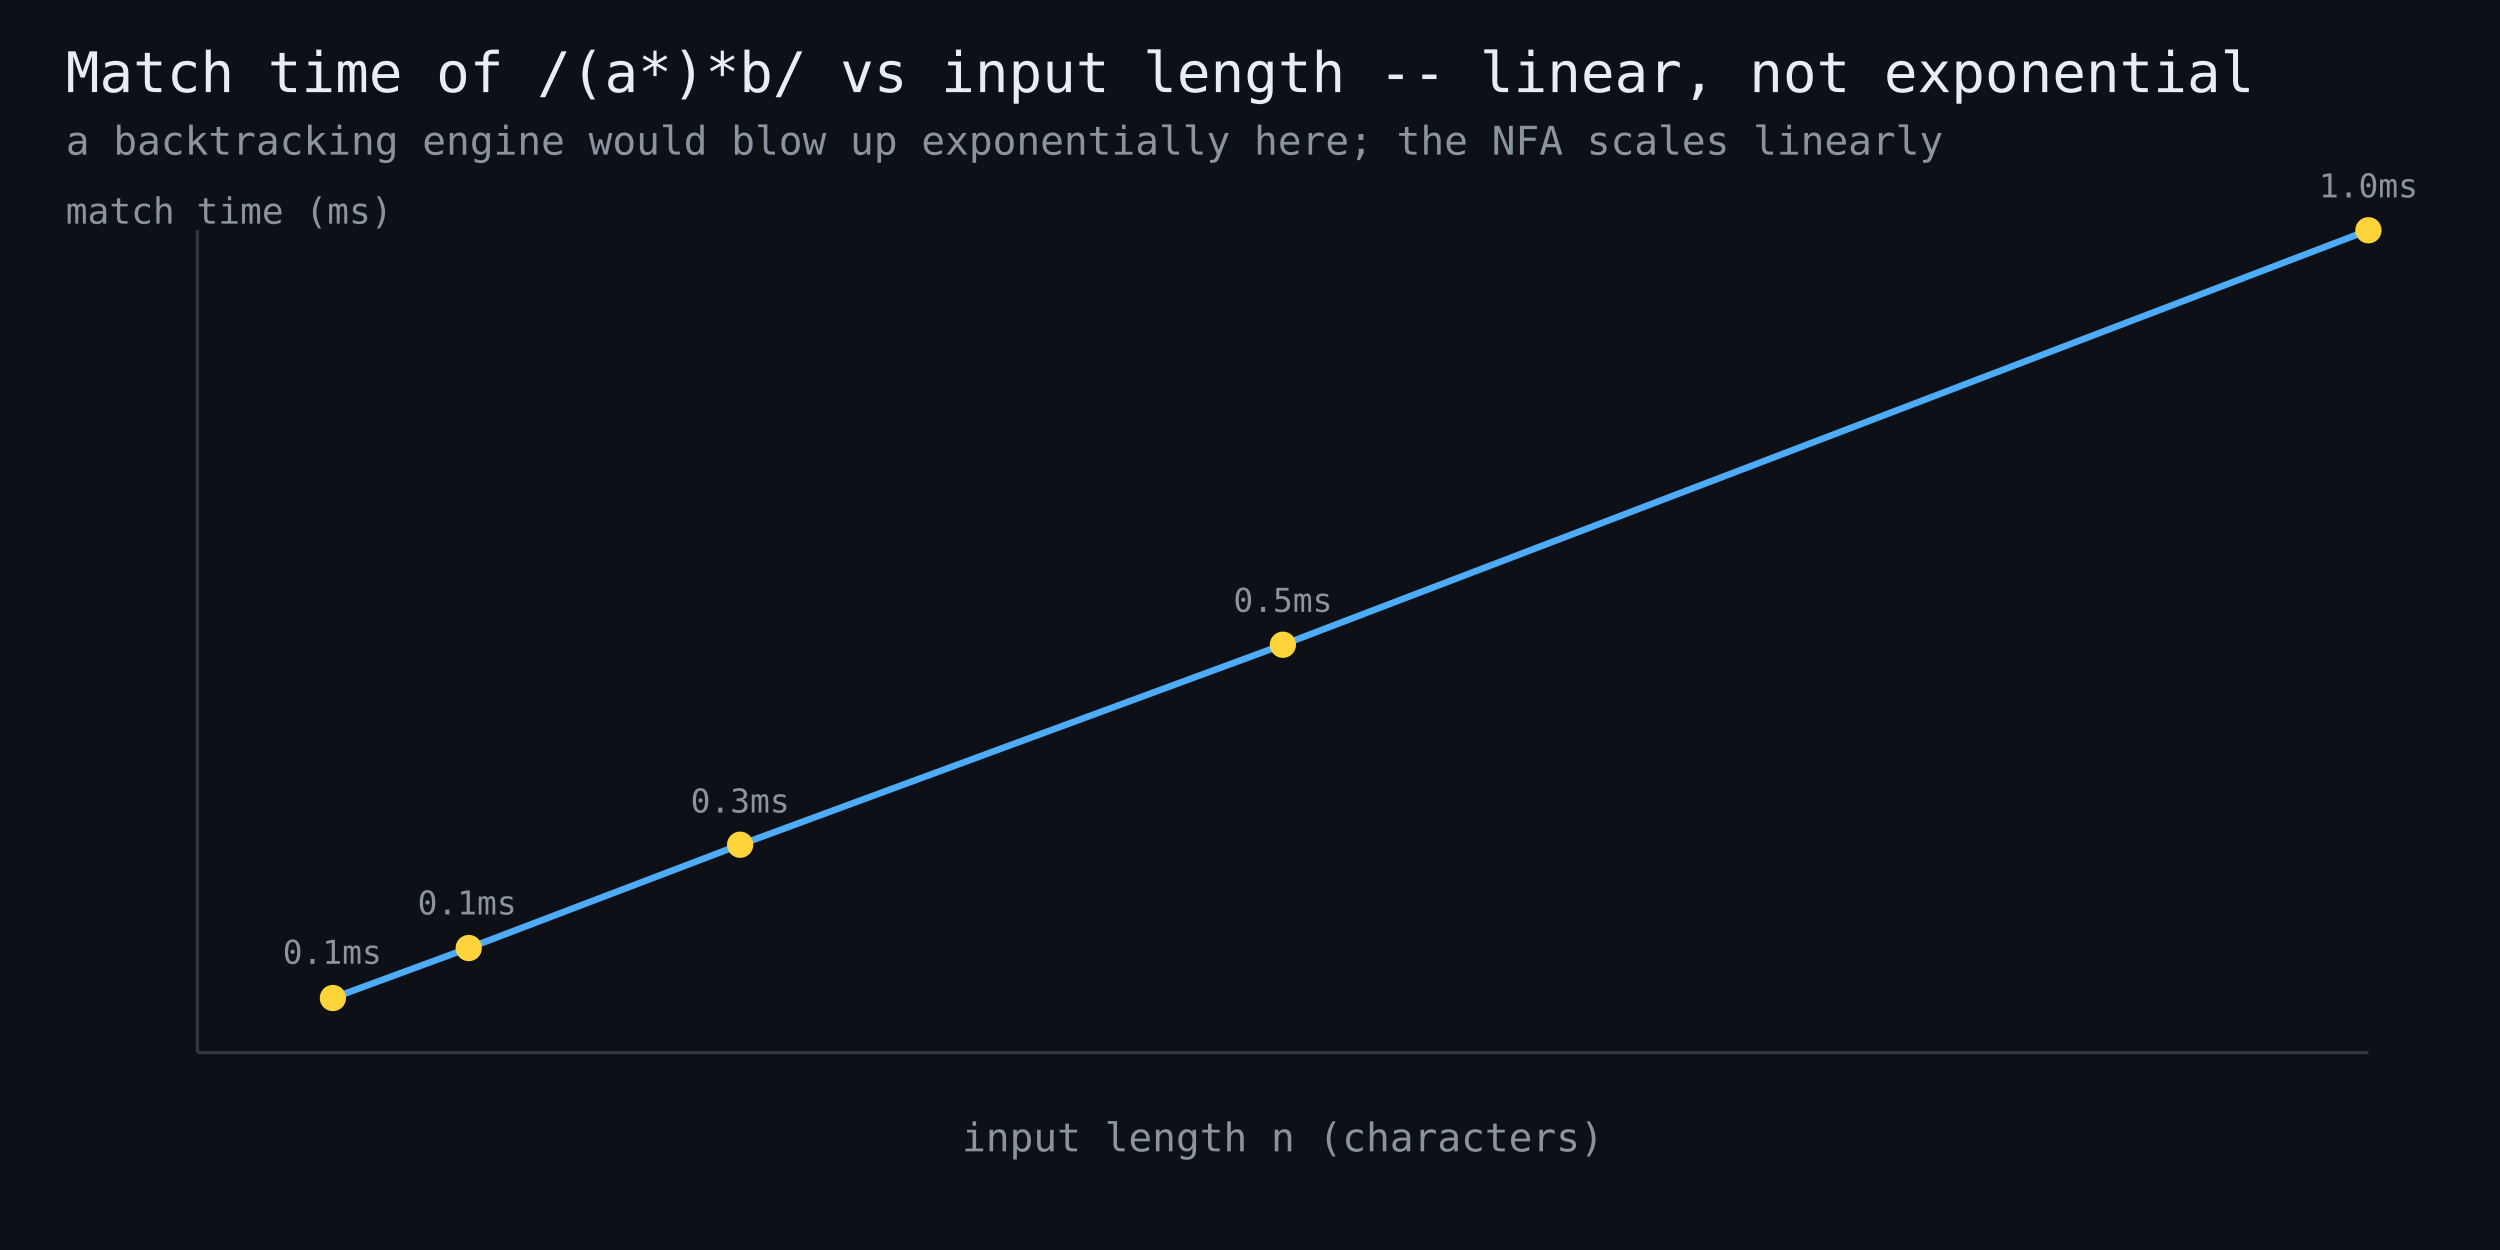
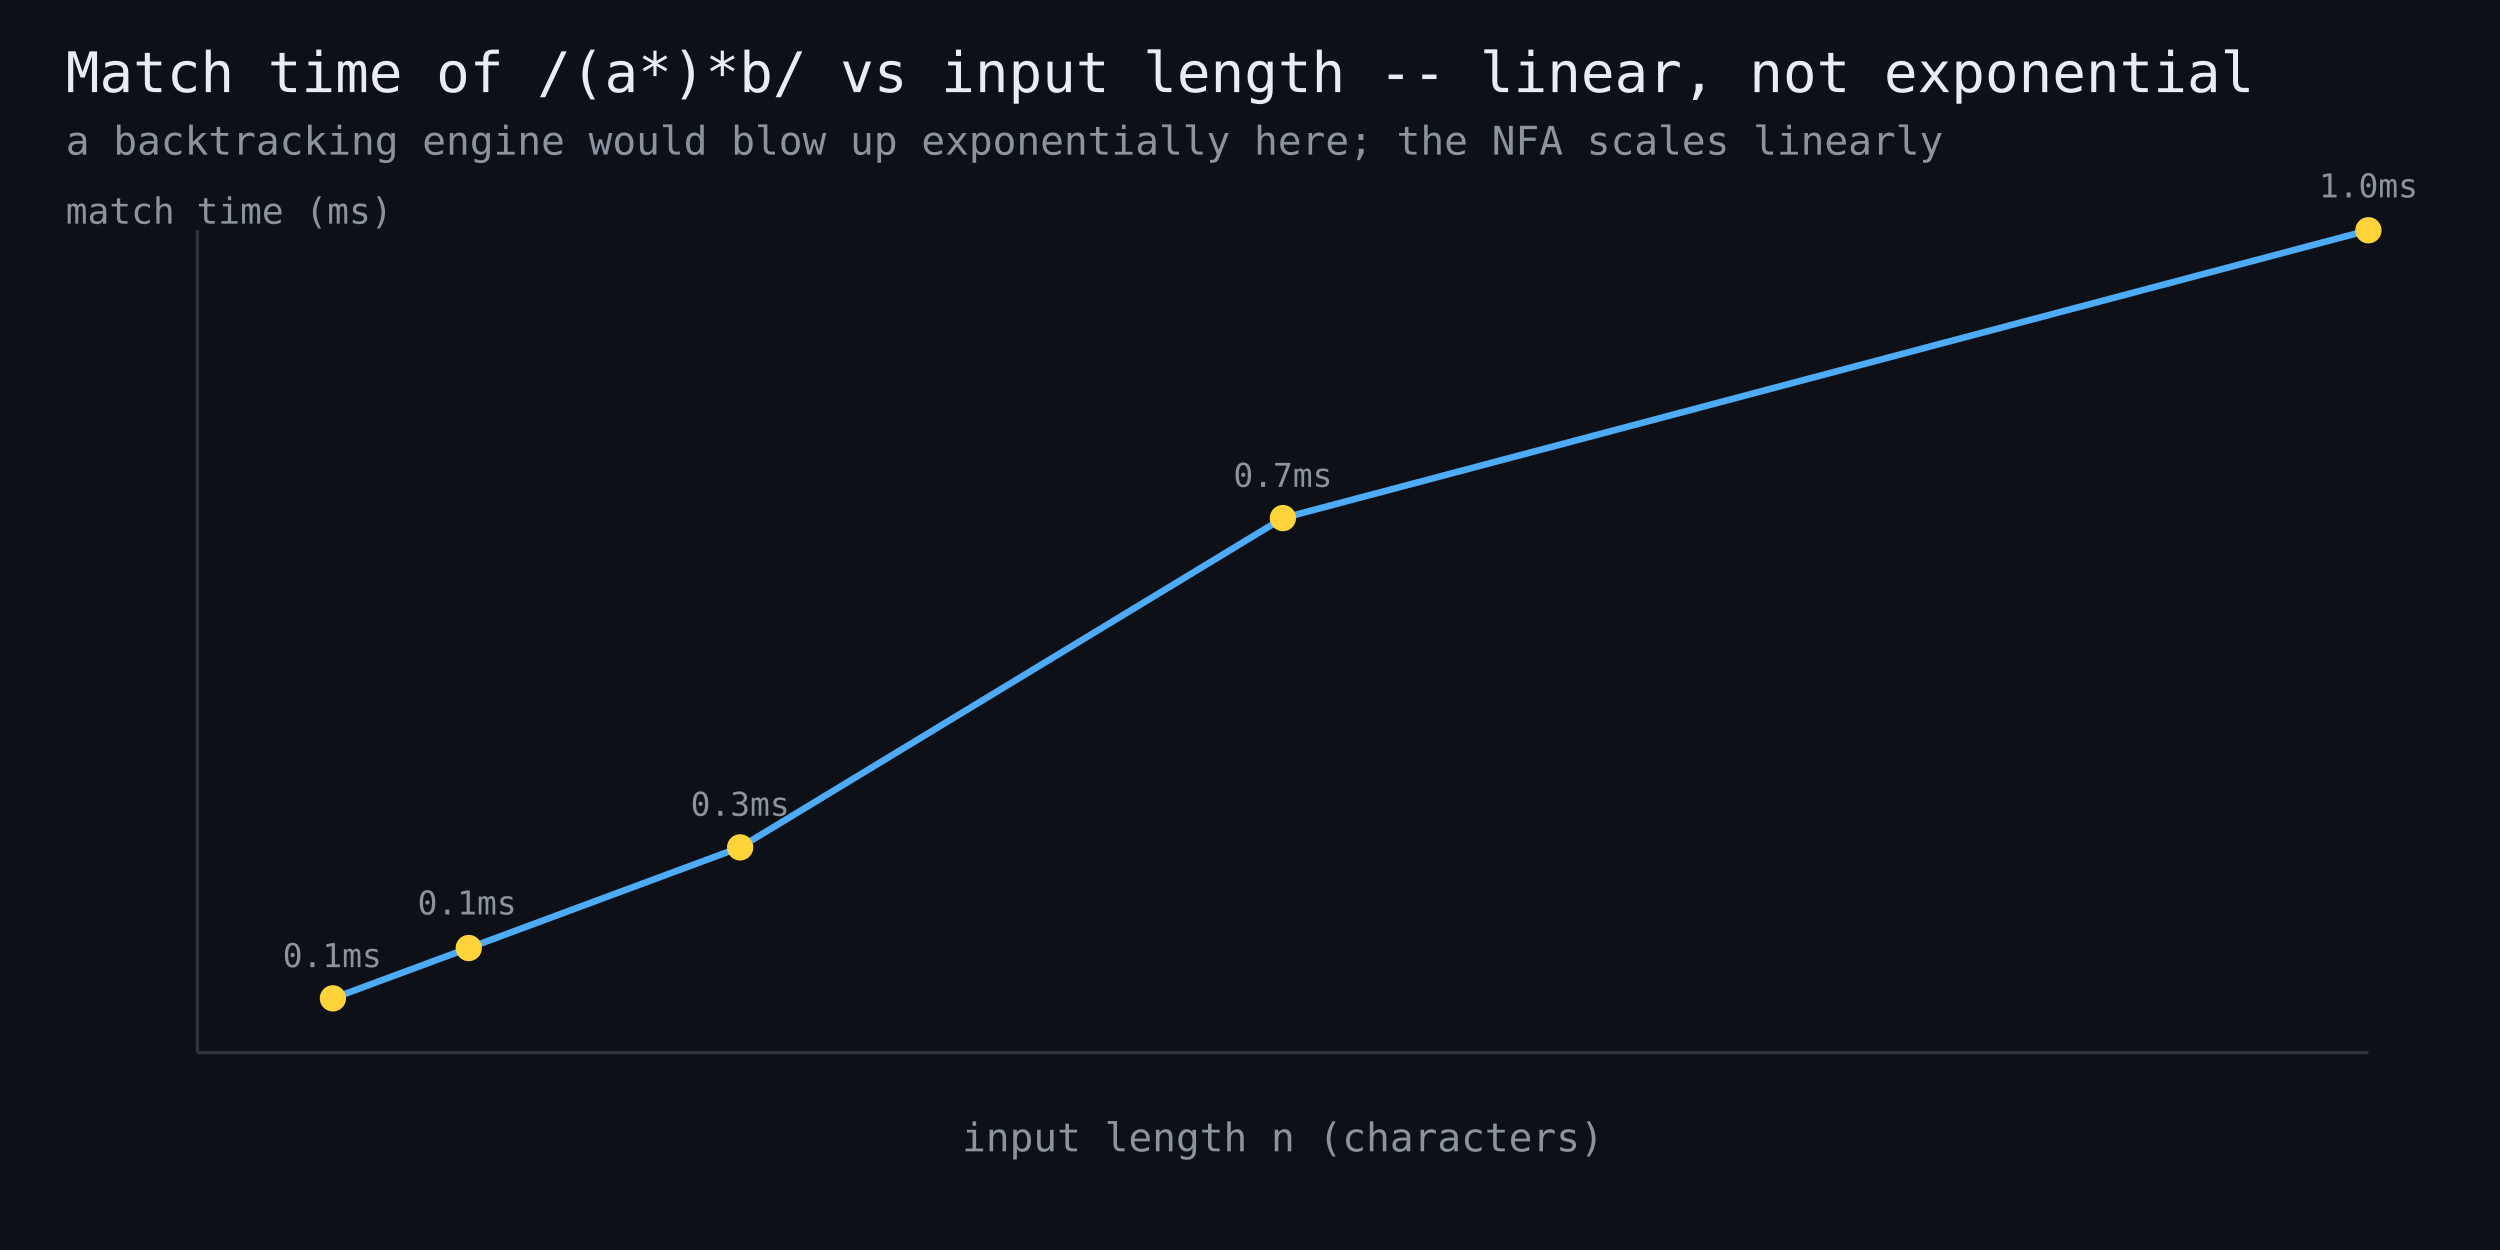
<svg xmlns="http://www.w3.org/2000/svg" width="760" height="380" viewBox="0 0 760 380" font-family="monospace">
  <rect width="760" height="380" fill="#0d1117" />
  <text x="20" y="28" fill="#e6edf3" font-size="17">Match time of /(a*)*b/ vs input length -- linear, not exponential</text>
  <text x="20" y="47" fill="#8b949e" font-size="12">a backtracking engine would blow up exponentially here; the NFA scales linearly</text>
  <line x1="60" y1="320" x2="720" y2="320" stroke="#30363d" stroke-width="1" />
  <line x1="60" y1="320" x2="60" y2="70" stroke="#30363d" stroke-width="1" />
-   <polyline points="101.2,303.4 142.5,288.2 225.0,256.8 390.0,196.0 720.0,70.0" fill="none" stroke="#4dabf7" stroke-width="2" />
-   <circle cx="101.2" cy="303.4" r="4" fill="#ffd43b" />
-   <text x="101" y="293" fill="#8b949e" font-size="10" text-anchor="middle">0.1ms</text>
+   <polyline points="101.2,303.5 142.5,288.2 225.0,257.6 390.0,157.5 720.0,70.0" fill="none" stroke="#4dabf7" stroke-width="2" />
+   <circle cx="101.2" cy="303.5" r="4" fill="#ffd43b" />
+   <text x="101" y="294" fill="#8b949e" font-size="10" text-anchor="middle">0.1ms</text>
  <circle cx="142.5" cy="288.2" r="4" fill="#ffd43b" />
  <text x="142" y="278" fill="#8b949e" font-size="10" text-anchor="middle">0.1ms</text>
-   <circle cx="225.0" cy="256.8" r="4" fill="#ffd43b" />
-   <text x="225" y="247" fill="#8b949e" font-size="10" text-anchor="middle">0.3ms</text>
-   <circle cx="390.0" cy="196.0" r="4" fill="#ffd43b" />
-   <text x="390" y="186" fill="#8b949e" font-size="10" text-anchor="middle">0.5ms</text>
+   <circle cx="225.0" cy="257.6" r="4" fill="#ffd43b" />
+   <text x="225" y="248" fill="#8b949e" font-size="10" text-anchor="middle">0.3ms</text>
+   <circle cx="390.0" cy="157.5" r="4" fill="#ffd43b" />
+   <text x="390" y="148" fill="#8b949e" font-size="10" text-anchor="middle">0.7ms</text>
  <circle cx="720.0" cy="70.0" r="4" fill="#ffd43b" />
  <text x="720" y="60" fill="#8b949e" font-size="10" text-anchor="middle">1.0ms</text>
  <text x="390" y="350" fill="#8b949e" font-size="12" text-anchor="middle">input length n (characters)</text>
  <text x="20" y="68" fill="#8b949e" font-size="11">match time (ms)</text>
</svg>
